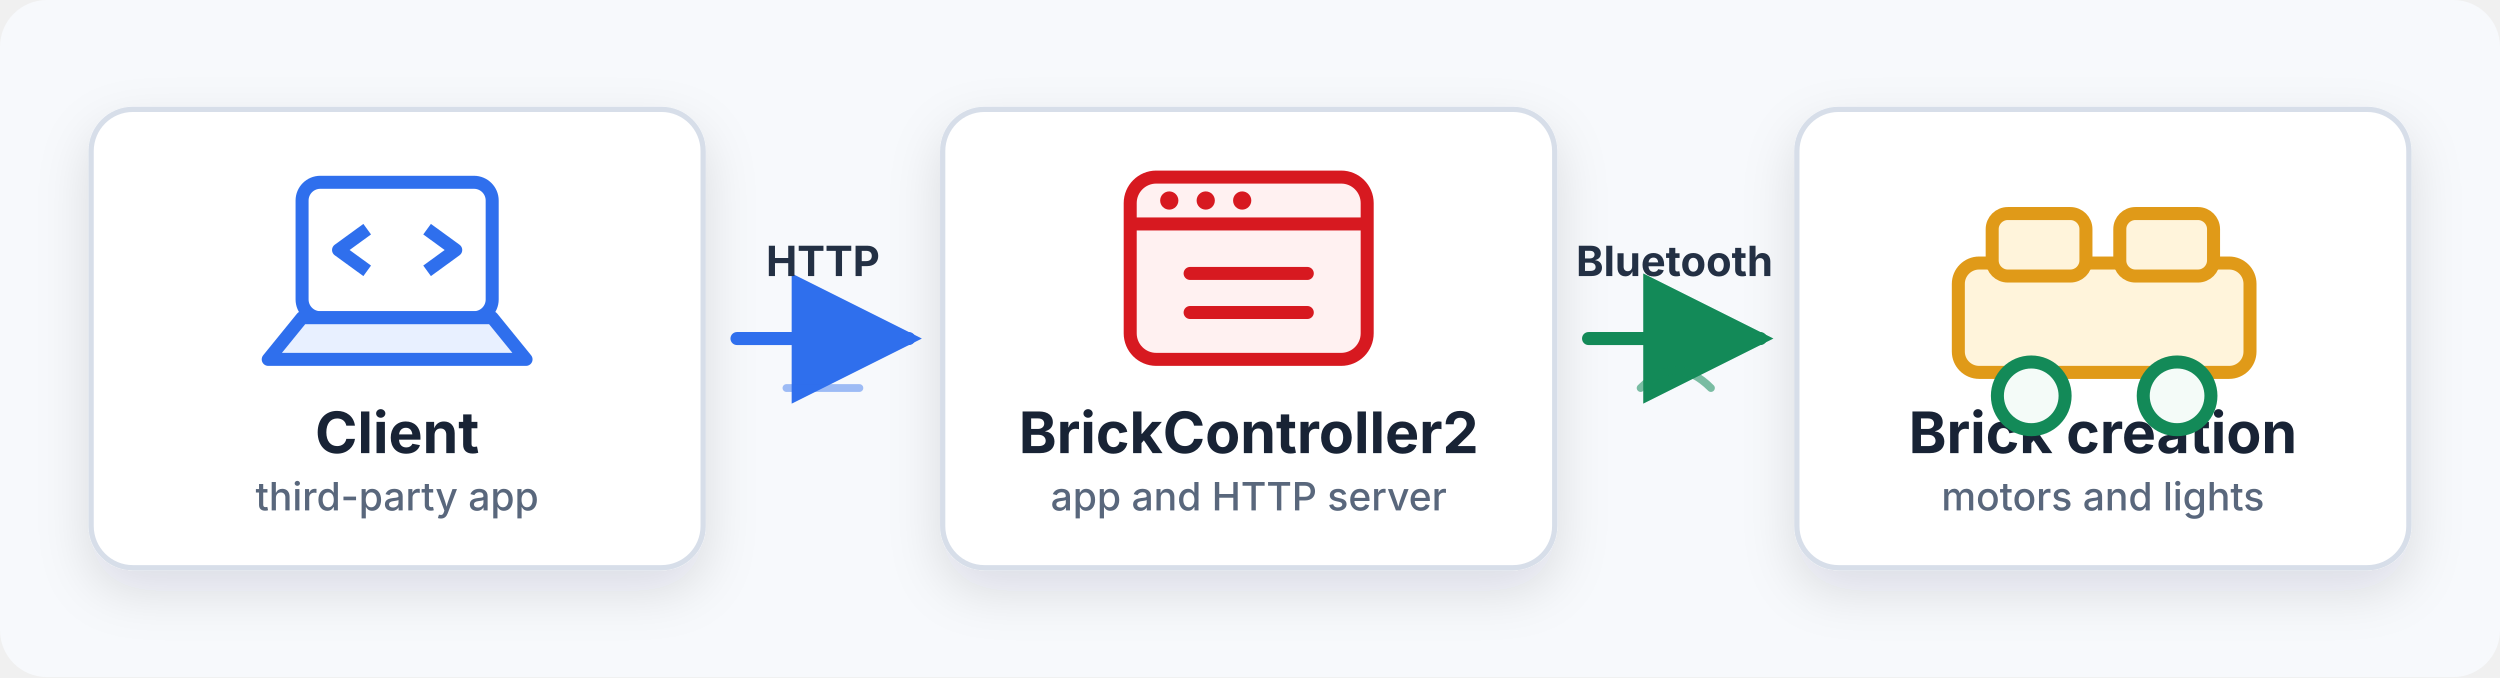
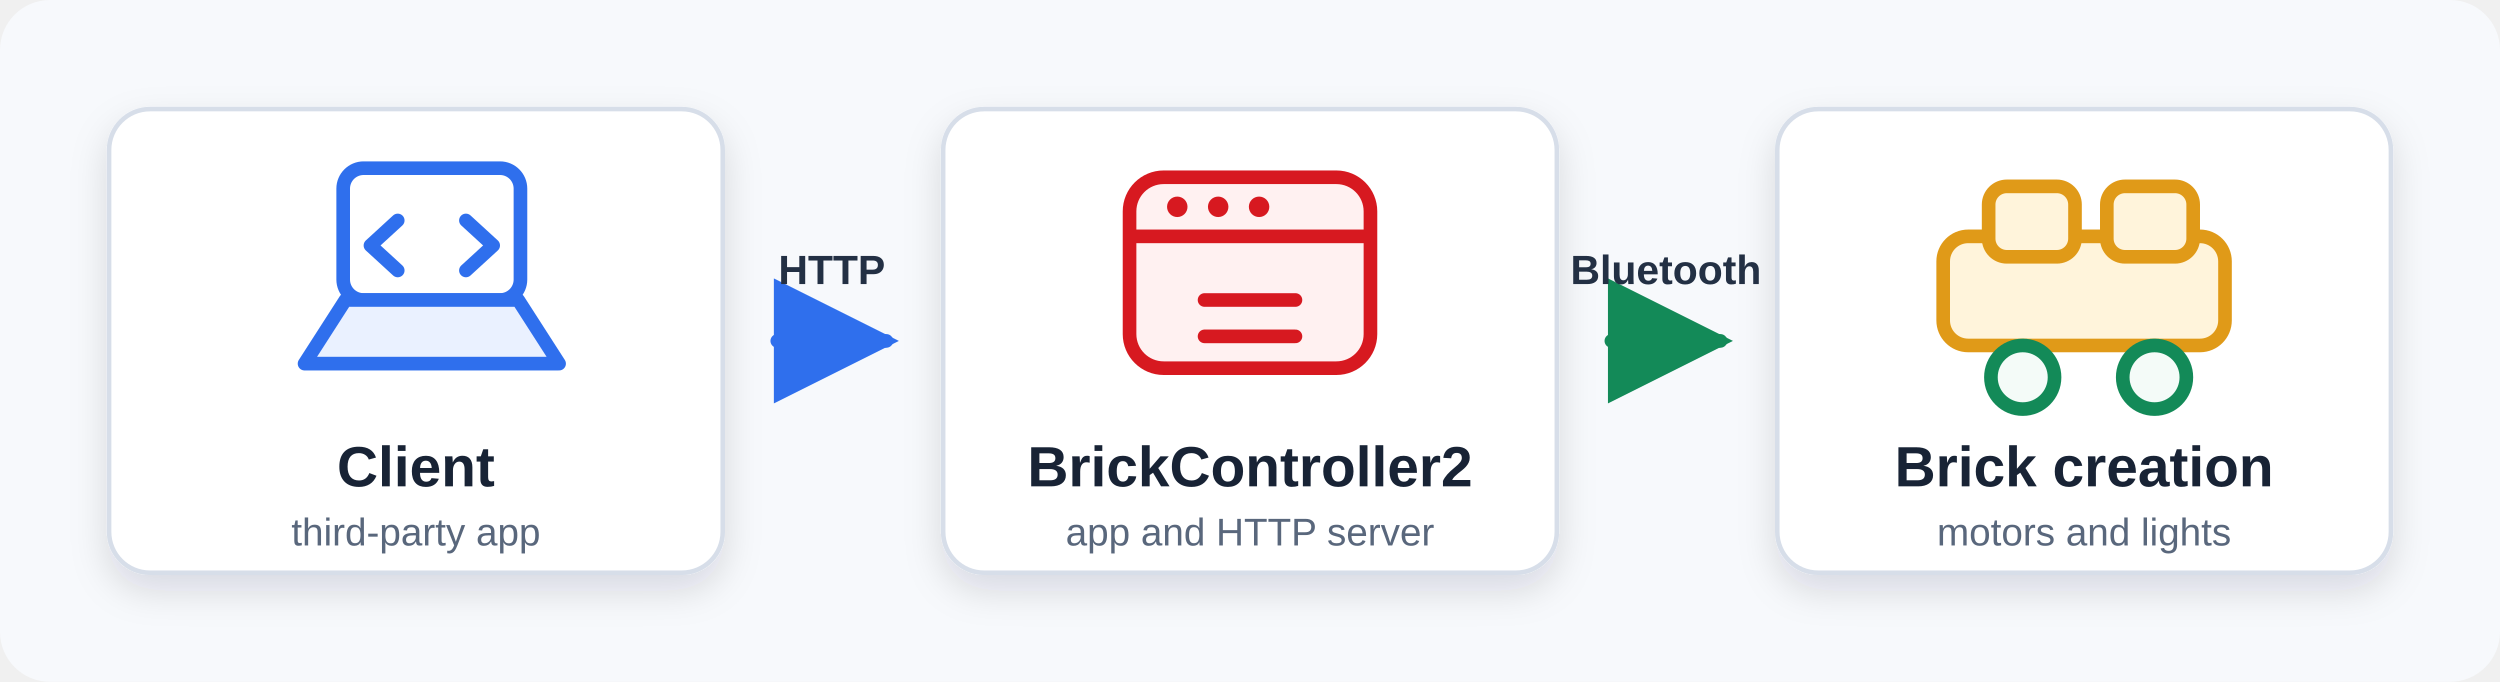
- <svg xmlns="http://www.w3.org/2000/svg" width="960" height="260" viewBox="0 0 960 260" role="img" aria-labelledby="title desc">
+ <svg xmlns="http://www.w3.org/2000/svg" width="1100" height="300" viewBox="0 0 1100 300" role="img" aria-labelledby="title desc">
  <defs>
-     <marker id="arrow-http" viewBox="0 0 10 10" refX="9" refY="5" markerWidth="10" markerHeight="10" orient="auto-start-reverse">
-       <path d="M 0 0 L 10 5 L 0 10 z" fill="#2f6fed" />
+     <marker id="arrow-blue" viewBox="0 0 12 12" refX="10" refY="6" markerWidth="11" markerHeight="11" orient="auto">
+       <path d="M 1 1 L 11 6 L 1 11 z" fill="#2f6fed" />
    </marker>
-     <marker id="arrow-bluetooth" viewBox="0 0 10 10" refX="9" refY="5" markerWidth="10" markerHeight="10" orient="auto-start-reverse">
-       <path d="M 0 0 L 10 5 L 0 10 z" fill="#138a58" />
+     <marker id="arrow-green" viewBox="0 0 12 12" refX="10" refY="6" markerWidth="11" markerHeight="11" orient="auto">
+       <path d="M 1 1 L 11 6 L 1 11 z" fill="#138a58" />
    </marker>
-     <filter id="soft-shadow" x="-20%" y="-20%" width="140%" height="150%">
-       <feDropShadow dx="0" dy="8" stdDeviation="10" flood-color="#12233f" flood-opacity="0.12" />
+     <filter id="soft-shadow" x="-14%" y="-16%" width="128%" height="136%">
+       <feDropShadow dx="0" dy="7" stdDeviation="8" flood-color="#0f1f35" flood-opacity="0.13" />
    </filter>
-     <style>
-       .bg { fill: #f7f9fc; }
-       .card { fill: #ffffff; stroke: #d7dee9; stroke-width: 2; filter: url(#soft-shadow); }
-       .label { fill: #182335; font: 700 22px Inter, Segoe UI, Arial, sans-serif; }
-       .sub { fill: #59677c; font: 500 15px Inter, Segoe UI, Arial, sans-serif; }
-       .arrow-label { fill: #233044; font: 700 16px Inter, Segoe UI, Arial, sans-serif; }
-       .line-http { stroke: #2f6fed; stroke-width: 5; stroke-linecap: round; marker-end: url(#arrow-http); }
-       .line-bluetooth { stroke: #138a58; stroke-width: 5; stroke-linecap: round; marker-end: url(#arrow-bluetooth); }
-     </style>
  </defs>
-   <rect class="bg" x="0" y="0" width="960" height="260" rx="18" />
-   <g transform="translate(35 42)">
-     <rect class="card" x="0" y="0" width="235" height="176" rx="16" />
-     <text class="label" x="117.5" y="132" text-anchor="middle">Client</text>
-     <text class="sub" x="117.5" y="154" text-anchor="middle">third-party app</text>
-     <g transform="translate(68 28)" fill="none" stroke="#2f6fed" stroke-width="5" stroke-linejoin="round">
-       <rect x="13" y="0" width="73" height="52" rx="7" />
-       <path d="M 0 68 H 99 L 86 52 H 13 Z" fill="#e8f0ff" stroke="#2f6fed" />
-       <path d="M 38 18 L 27 26 L 38 34" />
-       <path d="M 61 18 L 72 26 L 61 34" />
+   <rect x="0" y="0" width="1100" height="300" rx="22" fill="#f7f9fc" />
+   <g id="client" transform="translate(48 48)">
+     <rect x="0" y="0" width="270" height="204" rx="18" fill="#ffffff" stroke="#d7dee9" stroke-width="2" filter="url(#soft-shadow)" />
+     <g transform="translate(86 26)" fill="none" stroke="#2f6fed" stroke-width="6" stroke-linecap="round" stroke-linejoin="round">
+       <rect x="17" y="0" width="78" height="58" rx="9" />
+       <path d="M 0 86 H 112 L 94 58 H 18 Z" fill="#eaf1ff" />
+       <path d="M 41 23 L 29 34 L 41 45" />
+       <path d="M 71 23 L 83 34 L 71 45" />
    </g>
+     <text x="135" y="166" text-anchor="middle" fill="#182335" font-family="Arial, Helvetica, sans-serif" font-size="25" font-weight="700">Client</text>
+     <text x="135" y="192" text-anchor="middle" fill="#59677c" font-family="Arial, Helvetica, sans-serif" font-size="17" font-weight="500">third-party app</text>
  </g>
-   <g transform="translate(362 42)">
-     <rect class="card" x="0" y="0" width="235" height="176" rx="16" />
-     <text class="label" x="117.5" y="132" text-anchor="middle">BrickController2</text>
-     <text class="sub" x="117.5" y="154" text-anchor="middle">app and HTTP server</text>
-     <g transform="translate(72 26)">
-       <rect x="0" y="0" width="91" height="70" rx="10" fill="#fff1f1" stroke="#d71920" stroke-width="5" />
-       <path d="M 0 18 H 91" stroke="#d71920" stroke-width="5" />
-       <circle cx="15" cy="9" r="3.5" fill="#d71920" />
-       <circle cx="29" cy="9" r="3.5" fill="#d71920" />
-       <circle cx="43" cy="9" r="3.5" fill="#d71920" />
-       <path d="M 23 37 H 68 M 23 52 H 68" stroke="#d71920" stroke-width="5" stroke-linecap="round" />
+   <g id="server" transform="translate(415 48)">
+     <rect x="0" y="0" width="270" height="204" rx="18" fill="#ffffff" stroke="#d7dee9" stroke-width="2" filter="url(#soft-shadow)" />
+     <g transform="translate(82 30)">
+       <rect x="0" y="0" width="106" height="84" rx="15" fill="#fff1f1" stroke="#d71920" stroke-width="6" />
+       <path d="M 0 26 H 106" stroke="#d71920" stroke-width="6" />
+       <circle cx="21" cy="13" r="4.5" fill="#d71920" />
+       <circle cx="39" cy="13" r="4.5" fill="#d71920" />
+       <circle cx="57" cy="13" r="4.5" fill="#d71920" />
+       <path d="M 33 54 H 73 M 33 70 H 73" stroke="#d71920" stroke-width="6" stroke-linecap="round" />
    </g>
+     <text x="135" y="166" text-anchor="middle" fill="#182335" font-family="Arial, Helvetica, sans-serif" font-size="25" font-weight="700">BrickController2</text>
+     <text x="135" y="192" text-anchor="middle" fill="#59677c" font-family="Arial, Helvetica, sans-serif" font-size="17" font-weight="500">app and HTTP server</text>
  </g>
-   <g transform="translate(690 42)">
-     <rect class="card" x="0" y="0" width="235" height="176" rx="16" />
-     <text class="label" x="117.5" y="132" text-anchor="middle">Brick creation</text>
-     <text class="sub" x="117.5" y="154" text-anchor="middle">motors and lights</text>
-     <g transform="translate(62 30)">
-       <rect x="0" y="29" width="112" height="42" rx="8" fill="#fff4db" stroke="#e09a18" stroke-width="5" />
-       <rect x="13" y="10" width="36" height="24" rx="6" fill="#fff4db" stroke="#e09a18" stroke-width="5" />
-       <rect x="62" y="10" width="36" height="24" rx="6" fill="#fff4db" stroke="#e09a18" stroke-width="5" />
-       <circle cx="28" cy="80" r="13" fill="#f4fbf8" stroke="#138a58" stroke-width="5" />
-       <circle cx="84" cy="80" r="13" fill="#f4fbf8" stroke="#138a58" stroke-width="5" />
+   <g id="creation" transform="translate(782 48)">
+     <rect x="0" y="0" width="270" height="204" rx="18" fill="#ffffff" stroke="#d7dee9" stroke-width="2" filter="url(#soft-shadow)" />
+     <g transform="translate(73 20)">
+       <rect x="0" y="36" width="124" height="48" rx="11" fill="#fff4db" stroke="#e09a18" stroke-width="6" />
+       <rect x="20" y="14" width="38" height="31" rx="8" fill="#fff4db" stroke="#e09a18" stroke-width="6" />
+       <rect x="72" y="14" width="38" height="31" rx="8" fill="#fff4db" stroke="#e09a18" stroke-width="6" />
+       <circle cx="35" cy="98" r="14" fill="#f4fbf8" stroke="#138a58" stroke-width="6" />
+       <circle cx="93" cy="98" r="14" fill="#f4fbf8" stroke="#138a58" stroke-width="6" />
    </g>
+     <text x="135" y="166" text-anchor="middle" fill="#182335" font-family="Arial, Helvetica, sans-serif" font-size="25" font-weight="700">Brick creation</text>
+     <text x="135" y="192" text-anchor="middle" fill="#59677c" font-family="Arial, Helvetica, sans-serif" font-size="17" font-weight="500">motors and lights</text>
  </g>
-   <path class="line-http" d="M 283 130 C 305 130 327 130 349 130" />
-   <text class="arrow-label" x="316" y="106" text-anchor="middle">HTTP</text>
-   <path d="M 302 149 H 330" stroke="#2f6fed" stroke-width="3" stroke-linecap="round" opacity="0.45" />
-   <path class="line-bluetooth" d="M 610 130 C 632 130 654 130 676 130" />
-   <text class="arrow-label" x="643" y="106" text-anchor="middle">Bluetooth</text>
-   <path d="M 630 149 C 639 140 648 140 657 149" fill="none" stroke="#138a58" stroke-width="3" stroke-linecap="round" opacity="0.55" />
+   <g id="http-arrow">
+     <path d="M 342 150 H 390" fill="none" stroke="#2f6fed" stroke-width="6" stroke-linecap="round" marker-end="url(#arrow-blue)" />
+     <text x="366" y="125" text-anchor="middle" fill="#233044" font-family="Arial, Helvetica, sans-serif" font-size="18" font-weight="700">HTTP</text>
+   </g>
+   <g id="bluetooth-arrow">
+     <path d="M 709 150 H 757" fill="none" stroke="#138a58" stroke-width="6" stroke-linecap="round" marker-end="url(#arrow-green)" />
+     <text x="733" y="125" text-anchor="middle" fill="#233044" font-family="Arial, Helvetica, sans-serif" font-size="18" font-weight="700">Bluetooth</text>
+   </g>
</svg>
